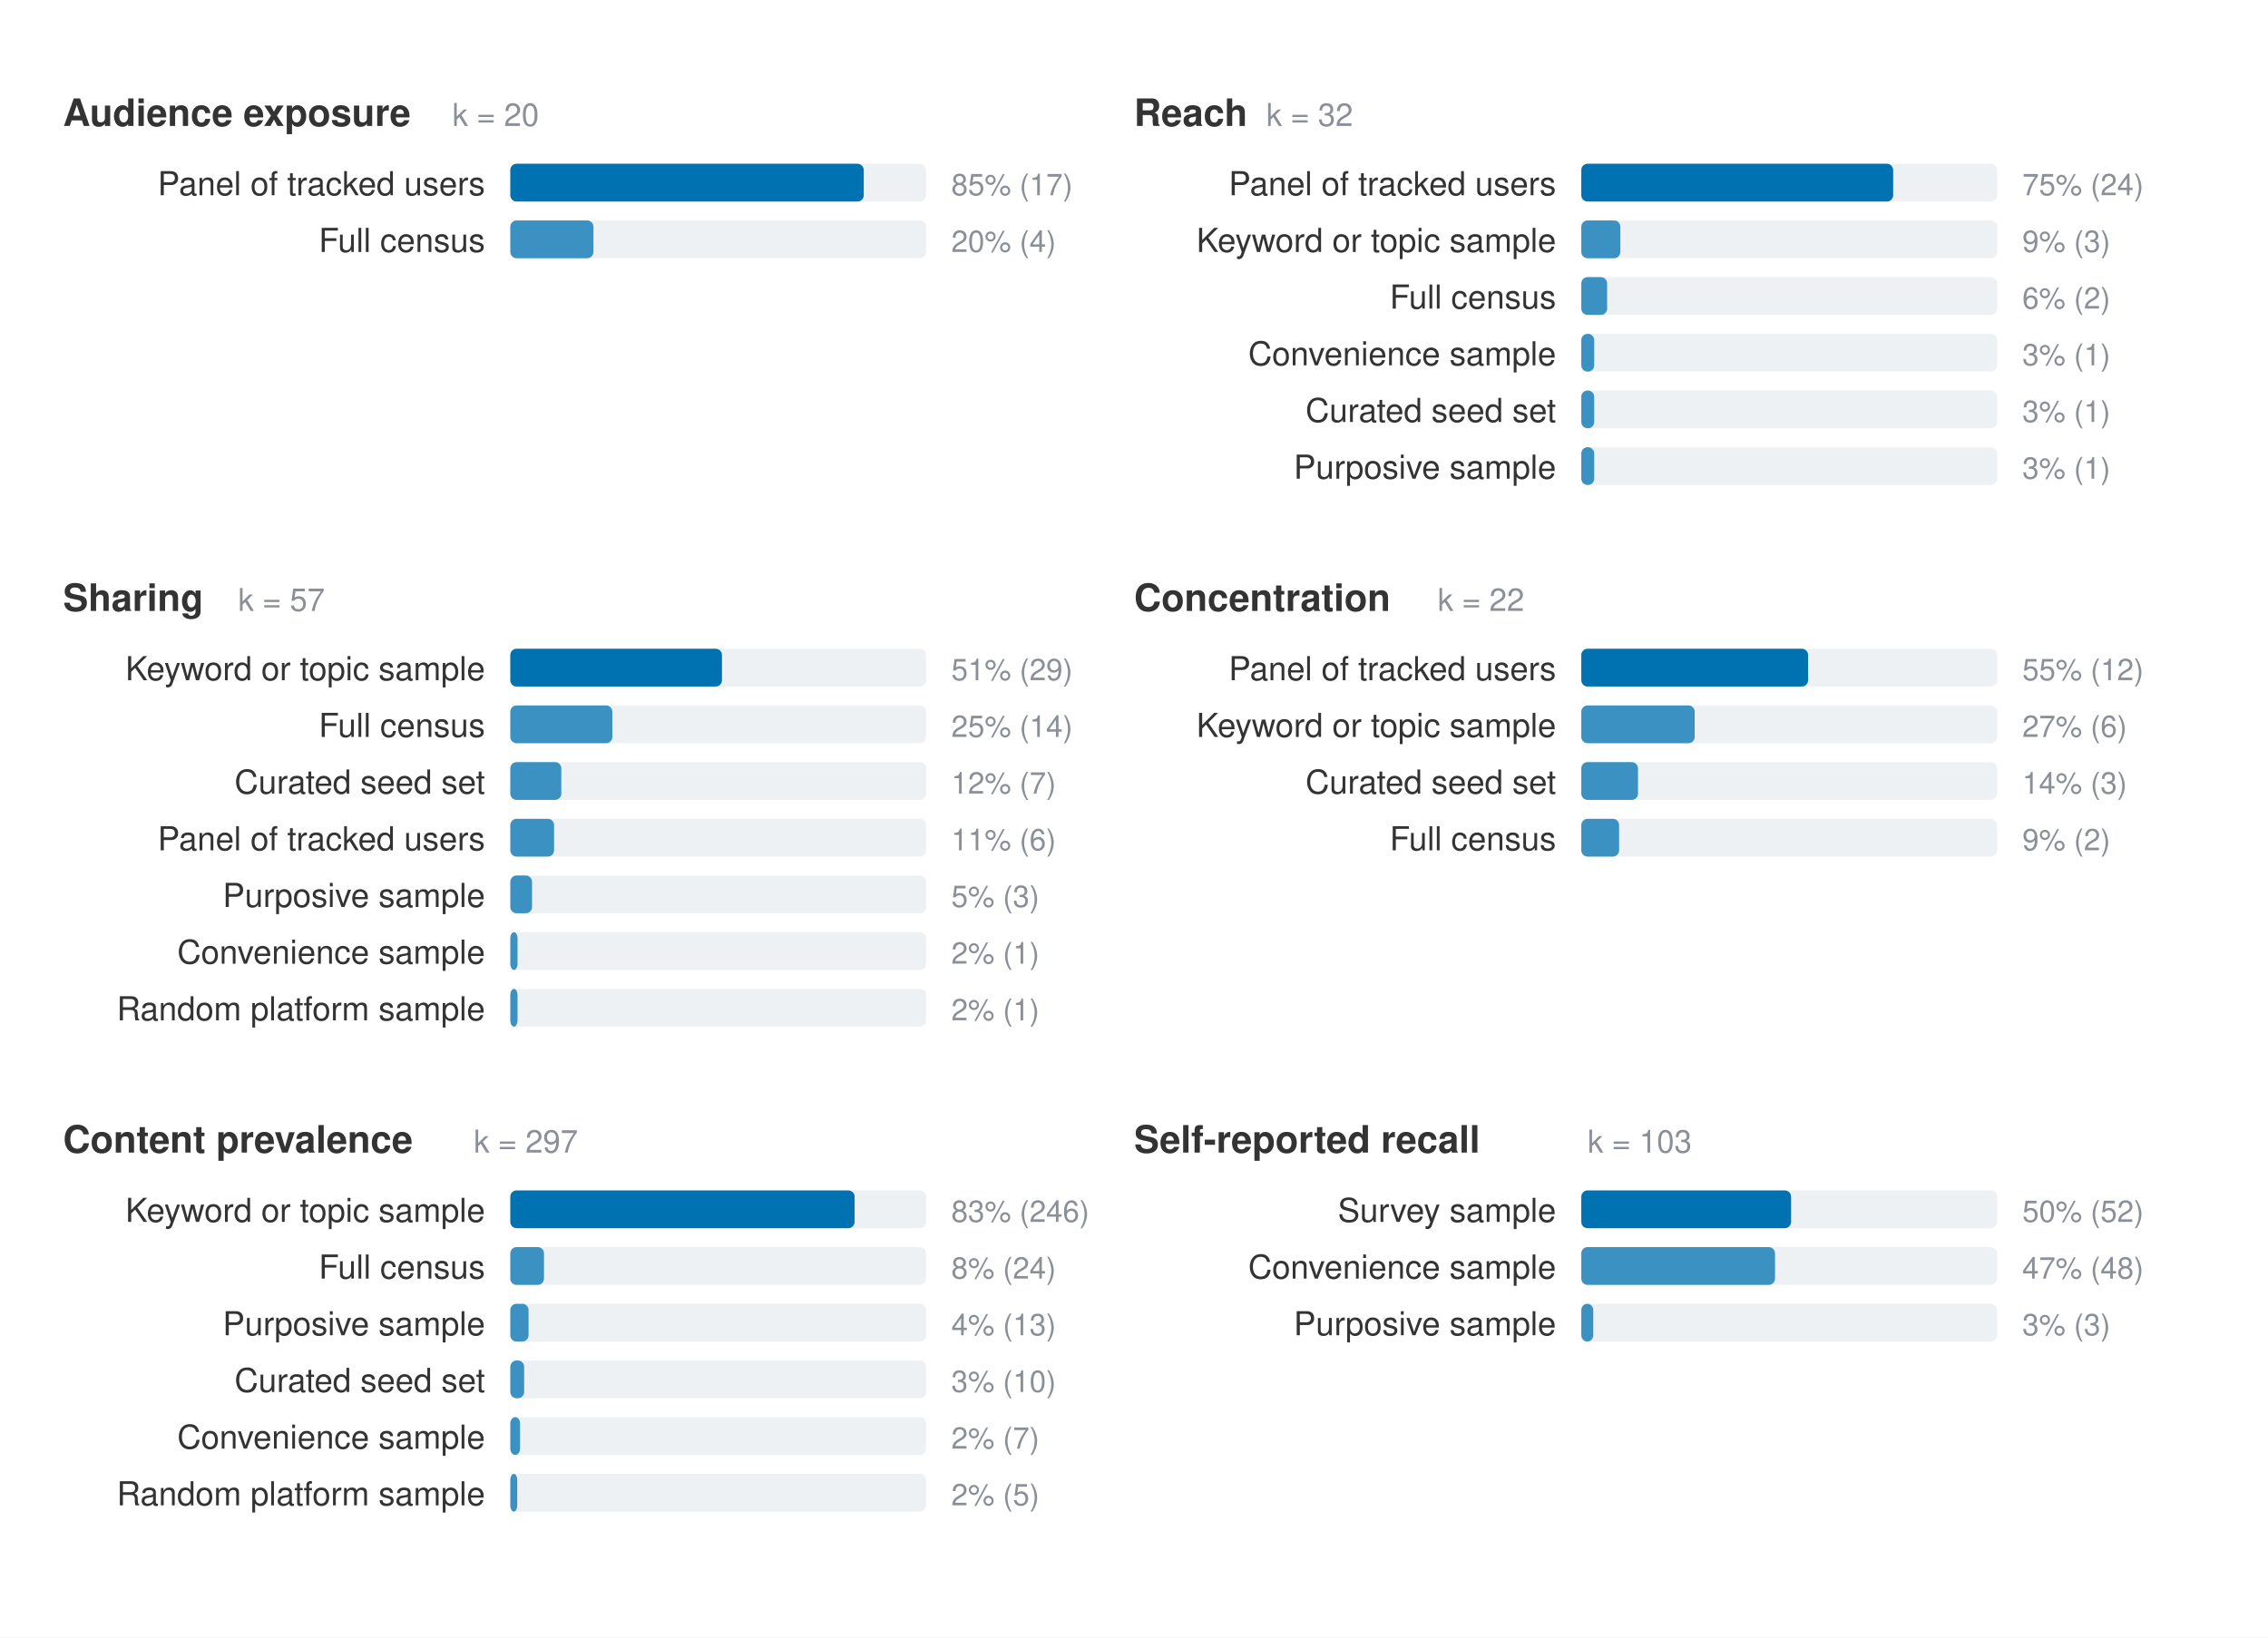
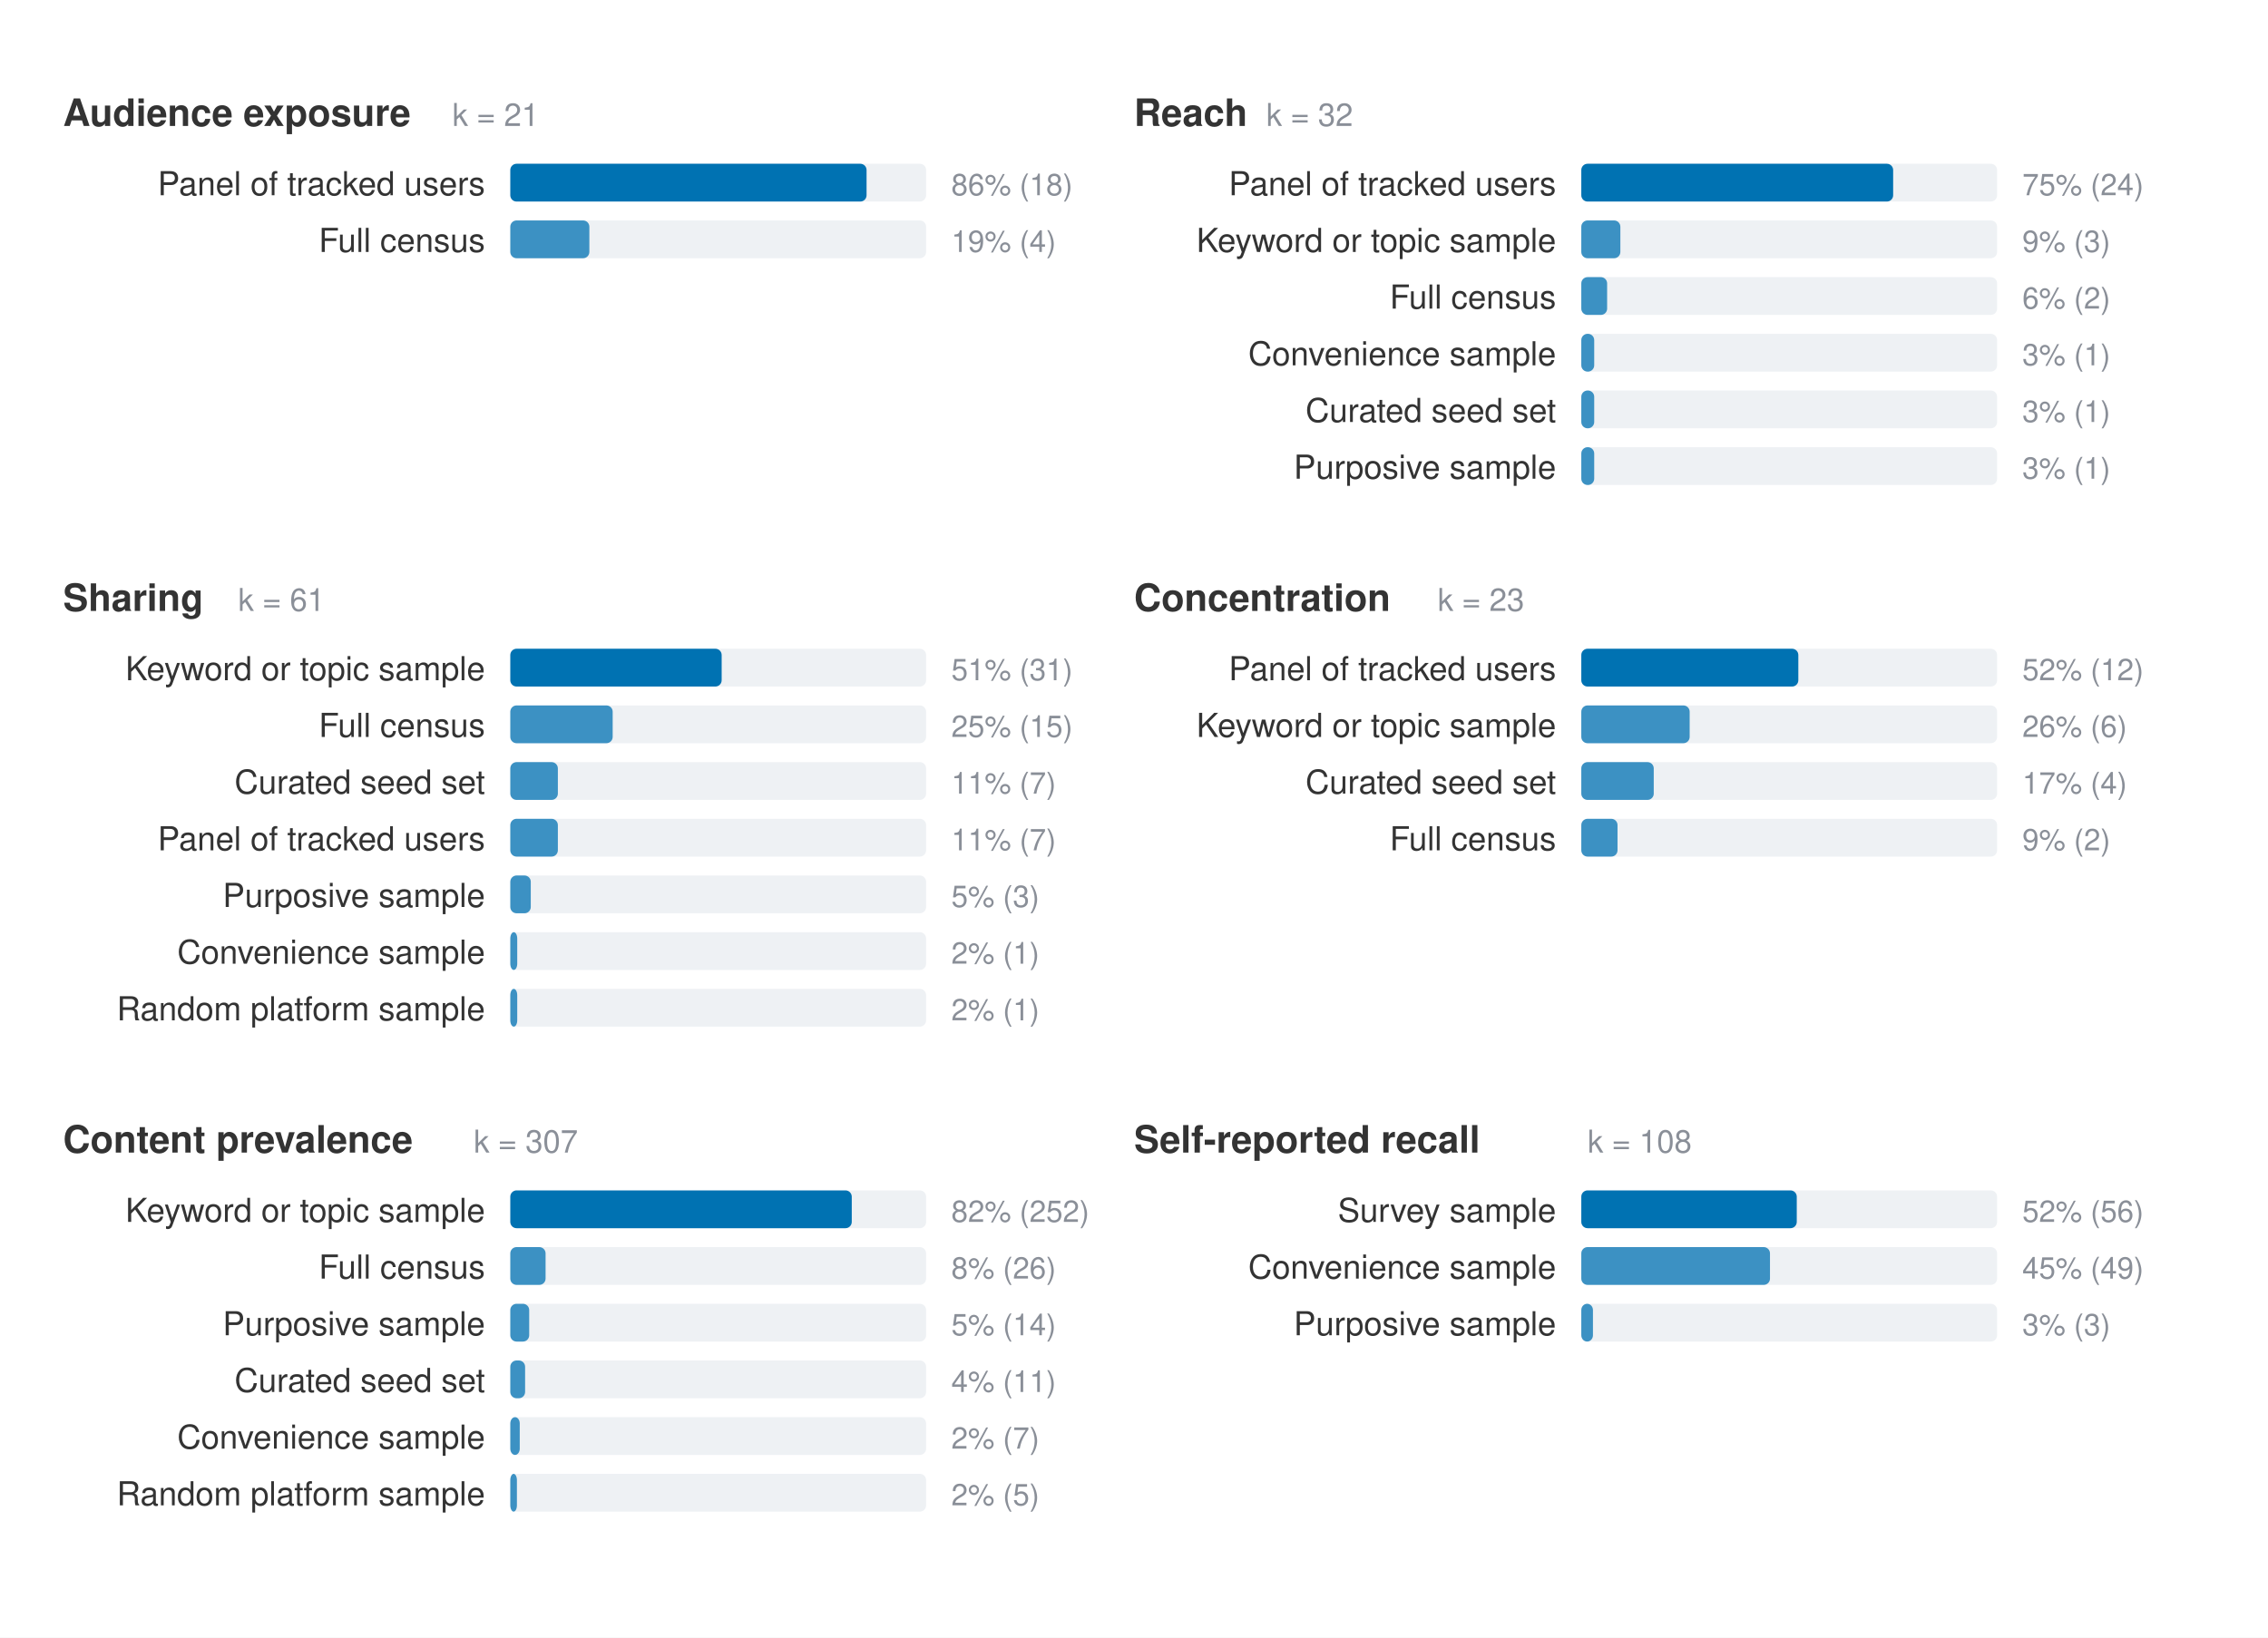
<svg xmlns="http://www.w3.org/2000/svg" width="720" height="520" font-family="Helvetica,Arial,sans-serif">
  <rect width="720" height="520" fill="#fff" />
  <text x="20" y="40" font-size="12" font-weight="bold" fill="#333333">Audience exposure</text>
-   <text x="143.6" y="40" font-size="10" fill="#8a8f98">k = 20</text>
+   <text x="143.6" y="40" font-size="10" fill="#8a8f98">k = 21</text>
  <text x="154" y="62" font-size="10.5" text-anchor="end" fill="#333333">Panel of tracked users</text>
  <rect x="162" y="52" width="132" height="12" fill="#eef1f4" rx="2" />
-   <rect x="162" y="52" width="112.2" height="12" fill="#0072B2" rx="2" fill-opacity="1" />
-   <text x="302" y="62" font-size="9.5" fill="#8a8f98">85% (17)</text>
+   <rect x="162" y="52" width="113.1" height="12" fill="#0072B2" rx="2" fill-opacity="1" />
+   <text x="302" y="62" font-size="9.5" fill="#8a8f98">86% (18)</text>
  <text x="154" y="80" font-size="10.5" text-anchor="end" fill="#333333">Full census</text>
  <rect x="162" y="70" width="132" height="12" fill="#eef1f4" rx="2" />
-   <rect x="162" y="70" width="26.4" height="12" fill="#0072B2" rx="2" fill-opacity="0.75" />
-   <text x="302" y="80" font-size="9.5" fill="#8a8f98">20% (4)</text>
+   <rect x="162" y="70" width="25.1" height="12" fill="#0072B2" rx="2" fill-opacity="0.75" />
+   <text x="302" y="80" font-size="9.5" fill="#8a8f98">19% (4)</text>
  <text x="360" y="40" font-size="12" font-weight="bold" fill="#333333">Reach</text>
  <text x="402.0" y="40" font-size="10" fill="#8a8f98">k = 32</text>
  <text x="494" y="62" font-size="10.5" text-anchor="end" fill="#333333">Panel of tracked users</text>
  <rect x="502" y="52" width="132" height="12" fill="#eef1f4" rx="2" />
  <rect x="502" y="52" width="99.0" height="12" fill="#0072B2" rx="2" fill-opacity="1" />
  <text x="642" y="62" font-size="9.5" fill="#8a8f98">75% (24)</text>
  <text x="494" y="80" font-size="10.5" text-anchor="end" fill="#333333">Keyword or topic sample</text>
  <rect x="502" y="70" width="132" height="12" fill="#eef1f4" rx="2" />
  <rect x="502" y="70" width="12.4" height="12" fill="#0072B2" rx="2" fill-opacity="0.75" />
  <text x="642" y="80" font-size="9.5" fill="#8a8f98">9% (3)</text>
  <text x="494" y="98" font-size="10.5" text-anchor="end" fill="#333333">Full census</text>
  <rect x="502" y="88" width="132" height="12" fill="#eef1f4" rx="2" />
  <rect x="502" y="88" width="8.2" height="12" fill="#0072B2" rx="2" fill-opacity="0.75" />
  <text x="642" y="98" font-size="9.5" fill="#8a8f98">6% (2)</text>
  <text x="494" y="116" font-size="10.5" text-anchor="end" fill="#333333">Convenience sample</text>
  <rect x="502" y="106" width="132" height="12" fill="#eef1f4" rx="2" />
  <rect x="502" y="106" width="4.1" height="12" fill="#0072B2" rx="2" fill-opacity="0.75" />
  <text x="642" y="116" font-size="9.5" fill="#8a8f98">3% (1)</text>
  <text x="494" y="134" font-size="10.5" text-anchor="end" fill="#333333">Curated seed set</text>
  <rect x="502" y="124" width="132" height="12" fill="#eef1f4" rx="2" />
  <rect x="502" y="124" width="4.1" height="12" fill="#0072B2" rx="2" fill-opacity="0.75" />
  <text x="642" y="134" font-size="9.5" fill="#8a8f98">3% (1)</text>
  <text x="494" y="152" font-size="10.5" text-anchor="end" fill="#333333">Purposive sample</text>
  <rect x="502" y="142" width="132" height="12" fill="#eef1f4" rx="2" />
  <rect x="502" y="142" width="4.1" height="12" fill="#0072B2" rx="2" fill-opacity="0.75" />
  <text x="642" y="152" font-size="9.5" fill="#8a8f98">3% (1)</text>
  <text x="20" y="194" font-size="12" font-weight="bold" fill="#333333">Sharing</text>
-   <text x="75.6" y="194" font-size="10" fill="#8a8f98">k = 57</text>
+   <text x="75.6" y="194" font-size="10" fill="#8a8f98">k = 61</text>
  <text x="154" y="216" font-size="10.5" text-anchor="end" fill="#333333">Keyword or topic sample</text>
  <rect x="162" y="206" width="132" height="12" fill="#eef1f4" rx="2" />
-   <rect x="162" y="206" width="67.2" height="12" fill="#0072B2" rx="2" fill-opacity="1" />
-   <text x="302" y="216" font-size="9.5" fill="#8a8f98">51% (29)</text>
+   <rect x="162" y="206" width="67.1" height="12" fill="#0072B2" rx="2" fill-opacity="1" />
+   <text x="302" y="216" font-size="9.5" fill="#8a8f98">51% (31)</text>
  <text x="154" y="234" font-size="10.5" text-anchor="end" fill="#333333">Full census</text>
  <rect x="162" y="224" width="132" height="12" fill="#eef1f4" rx="2" />
-   <rect x="162" y="224" width="32.4" height="12" fill="#0072B2" rx="2" fill-opacity="0.75" />
-   <text x="302" y="234" font-size="9.5" fill="#8a8f98">25% (14)</text>
+   <rect x="162" y="224" width="32.5" height="12" fill="#0072B2" rx="2" fill-opacity="0.75" />
+   <text x="302" y="234" font-size="9.5" fill="#8a8f98">25% (15)</text>
  <text x="154" y="252" font-size="10.5" text-anchor="end" fill="#333333">Curated seed set</text>
  <rect x="162" y="242" width="132" height="12" fill="#eef1f4" rx="2" />
-   <rect x="162" y="242" width="16.2" height="12" fill="#0072B2" rx="2" fill-opacity="0.75" />
-   <text x="302" y="252" font-size="9.5" fill="#8a8f98">12% (7)</text>
+   <rect x="162" y="242" width="15.1" height="12" fill="#0072B2" rx="2" fill-opacity="0.75" />
+   <text x="302" y="252" font-size="9.5" fill="#8a8f98">11% (7)</text>
  <text x="154" y="270" font-size="10.5" text-anchor="end" fill="#333333">Panel of tracked users</text>
  <rect x="162" y="260" width="132" height="12" fill="#eef1f4" rx="2" />
-   <rect x="162" y="260" width="13.9" height="12" fill="#0072B2" rx="2" fill-opacity="0.75" />
-   <text x="302" y="270" font-size="9.5" fill="#8a8f98">11% (6)</text>
+   <rect x="162" y="260" width="15.1" height="12" fill="#0072B2" rx="2" fill-opacity="0.75" />
+   <text x="302" y="270" font-size="9.5" fill="#8a8f98">11% (7)</text>
  <text x="154" y="288" font-size="10.5" text-anchor="end" fill="#333333">Purposive sample</text>
  <rect x="162" y="278" width="132" height="12" fill="#eef1f4" rx="2" />
-   <rect x="162" y="278" width="6.9" height="12" fill="#0072B2" rx="2" fill-opacity="0.75" />
+   <rect x="162" y="278" width="6.5" height="12" fill="#0072B2" rx="2" fill-opacity="0.75" />
  <text x="302" y="288" font-size="9.5" fill="#8a8f98">5% (3)</text>
  <text x="154" y="306" font-size="10.5" text-anchor="end" fill="#333333">Convenience sample</text>
  <rect x="162" y="296" width="132" height="12" fill="#eef1f4" rx="2" />
-   <rect x="162" y="296" width="2.3" height="12" fill="#0072B2" rx="2" fill-opacity="0.75" />
+   <rect x="162" y="296" width="2.2" height="12" fill="#0072B2" rx="2" fill-opacity="0.75" />
  <text x="302" y="306" font-size="9.5" fill="#8a8f98">2% (1)</text>
  <text x="154" y="324" font-size="10.5" text-anchor="end" fill="#333333">Random platform sample</text>
  <rect x="162" y="314" width="132" height="12" fill="#eef1f4" rx="2" />
-   <rect x="162" y="314" width="2.3" height="12" fill="#0072B2" rx="2" fill-opacity="0.75" />
+   <rect x="162" y="314" width="2.2" height="12" fill="#0072B2" rx="2" fill-opacity="0.75" />
  <text x="302" y="324" font-size="9.5" fill="#8a8f98">2% (1)</text>
  <text x="360" y="194" font-size="12" font-weight="bold" fill="#333333">Concentration</text>
-   <text x="456.4" y="194" font-size="10" fill="#8a8f98">k = 22</text>
+   <text x="456.4" y="194" font-size="10" fill="#8a8f98">k = 23</text>
  <text x="494" y="216" font-size="10.5" text-anchor="end" fill="#333333">Panel of tracked users</text>
  <rect x="502" y="206" width="132" height="12" fill="#eef1f4" rx="2" />
-   <rect x="502" y="206" width="72.0" height="12" fill="#0072B2" rx="2" fill-opacity="1" />
-   <text x="642" y="216" font-size="9.5" fill="#8a8f98">55% (12)</text>
+   <rect x="502" y="206" width="68.9" height="12" fill="#0072B2" rx="2" fill-opacity="1" />
+   <text x="642" y="216" font-size="9.5" fill="#8a8f98">52% (12)</text>
  <text x="494" y="234" font-size="10.5" text-anchor="end" fill="#333333">Keyword or topic sample</text>
  <rect x="502" y="224" width="132" height="12" fill="#eef1f4" rx="2" />
-   <rect x="502" y="224" width="36.0" height="12" fill="#0072B2" rx="2" fill-opacity="0.75" />
-   <text x="642" y="234" font-size="9.5" fill="#8a8f98">27% (6)</text>
+   <rect x="502" y="224" width="34.4" height="12" fill="#0072B2" rx="2" fill-opacity="0.75" />
+   <text x="642" y="234" font-size="9.5" fill="#8a8f98">26% (6)</text>
  <text x="494" y="252" font-size="10.5" text-anchor="end" fill="#333333">Curated seed set</text>
  <rect x="502" y="242" width="132" height="12" fill="#eef1f4" rx="2" />
-   <rect x="502" y="242" width="18.0" height="12" fill="#0072B2" rx="2" fill-opacity="0.75" />
-   <text x="642" y="252" font-size="9.5" fill="#8a8f98">14% (3)</text>
+   <rect x="502" y="242" width="23.0" height="12" fill="#0072B2" rx="2" fill-opacity="0.75" />
+   <text x="642" y="252" font-size="9.5" fill="#8a8f98">17% (4)</text>
  <text x="494" y="270" font-size="10.5" text-anchor="end" fill="#333333">Full census</text>
  <rect x="502" y="260" width="132" height="12" fill="#eef1f4" rx="2" />
-   <rect x="502" y="260" width="12.0" height="12" fill="#0072B2" rx="2" fill-opacity="0.75" />
+   <rect x="502" y="260" width="11.5" height="12" fill="#0072B2" rx="2" fill-opacity="0.75" />
  <text x="642" y="270" font-size="9.5" fill="#8a8f98">9% (2)</text>
  <text x="20" y="366" font-size="12" font-weight="bold" fill="#333333">Content prevalence</text>
-   <text x="150.4" y="366" font-size="10" fill="#8a8f98">k = 297</text>
+   <text x="150.4" y="366" font-size="10" fill="#8a8f98">k = 307</text>
  <text x="154" y="388" font-size="10.5" text-anchor="end" fill="#333333">Keyword or topic sample</text>
  <rect x="162" y="378" width="132" height="12" fill="#eef1f4" rx="2" />
-   <rect x="162" y="378" width="109.3" height="12" fill="#0072B2" rx="2" fill-opacity="1" />
-   <text x="302" y="388" font-size="9.5" fill="#8a8f98">83% (246)</text>
+   <rect x="162" y="378" width="108.4" height="12" fill="#0072B2" rx="2" fill-opacity="1" />
+   <text x="302" y="388" font-size="9.5" fill="#8a8f98">82% (252)</text>
  <text x="154" y="406" font-size="10.5" text-anchor="end" fill="#333333">Full census</text>
  <rect x="162" y="396" width="132" height="12" fill="#eef1f4" rx="2" />
-   <rect x="162" y="396" width="10.7" height="12" fill="#0072B2" rx="2" fill-opacity="0.75" />
-   <text x="302" y="406" font-size="9.5" fill="#8a8f98">8% (24)</text>
+   <rect x="162" y="396" width="11.2" height="12" fill="#0072B2" rx="2" fill-opacity="0.75" />
+   <text x="302" y="406" font-size="9.5" fill="#8a8f98">8% (26)</text>
  <text x="154" y="424" font-size="10.5" text-anchor="end" fill="#333333">Purposive sample</text>
  <rect x="162" y="414" width="132" height="12" fill="#eef1f4" rx="2" />
-   <rect x="162" y="414" width="5.8" height="12" fill="#0072B2" rx="2" fill-opacity="0.75" />
-   <text x="302" y="424" font-size="9.5" fill="#8a8f98">4% (13)</text>
+   <rect x="162" y="414" width="6.0" height="12" fill="#0072B2" rx="2" fill-opacity="0.75" />
+   <text x="302" y="424" font-size="9.5" fill="#8a8f98">5% (14)</text>
  <text x="154" y="442" font-size="10.5" text-anchor="end" fill="#333333">Curated seed set</text>
  <rect x="162" y="432" width="132" height="12" fill="#eef1f4" rx="2" />
-   <rect x="162" y="432" width="4.4" height="12" fill="#0072B2" rx="2" fill-opacity="0.75" />
-   <text x="302" y="442" font-size="9.5" fill="#8a8f98">3% (10)</text>
+   <rect x="162" y="432" width="4.7" height="12" fill="#0072B2" rx="2" fill-opacity="0.75" />
+   <text x="302" y="442" font-size="9.5" fill="#8a8f98">4% (11)</text>
  <text x="154" y="460" font-size="10.5" text-anchor="end" fill="#333333">Convenience sample</text>
  <rect x="162" y="450" width="132" height="12" fill="#eef1f4" rx="2" />
-   <rect x="162" y="450" width="3.1" height="12" fill="#0072B2" rx="2" fill-opacity="0.75" />
+   <rect x="162" y="450" width="3.0" height="12" fill="#0072B2" rx="2" fill-opacity="0.75" />
  <text x="302" y="460" font-size="9.5" fill="#8a8f98">2% (7)</text>
  <text x="154" y="478" font-size="10.5" text-anchor="end" fill="#333333">Random platform sample</text>
  <rect x="162" y="468" width="132" height="12" fill="#eef1f4" rx="2" />
-   <rect x="162" y="468" width="2.2" height="12" fill="#0072B2" rx="2" fill-opacity="0.75" />
+   <rect x="162" y="468" width="2.1" height="12" fill="#0072B2" rx="2" fill-opacity="0.75" />
  <text x="302" y="478" font-size="9.5" fill="#8a8f98">2% (5)</text>
  <text x="360" y="366" font-size="12" font-weight="bold" fill="#333333">Self-reported recall</text>
-   <text x="504.0" y="366" font-size="10" fill="#8a8f98">k = 103</text>
+   <text x="504.0" y="366" font-size="10" fill="#8a8f98">k = 108</text>
  <text x="494" y="388" font-size="10.5" text-anchor="end" fill="#333333">Survey sample</text>
  <rect x="502" y="378" width="132" height="12" fill="#eef1f4" rx="2" />
-   <rect x="502" y="378" width="66.6" height="12" fill="#0072B2" rx="2" fill-opacity="1" />
-   <text x="642" y="388" font-size="9.5" fill="#8a8f98">50% (52)</text>
+   <rect x="502" y="378" width="68.4" height="12" fill="#0072B2" rx="2" fill-opacity="1" />
+   <text x="642" y="388" font-size="9.5" fill="#8a8f98">52% (56)</text>
  <text x="494" y="406" font-size="10.5" text-anchor="end" fill="#333333">Convenience sample</text>
  <rect x="502" y="396" width="132" height="12" fill="#eef1f4" rx="2" />
-   <rect x="502" y="396" width="61.5" height="12" fill="#0072B2" rx="2" fill-opacity="0.75" />
-   <text x="642" y="406" font-size="9.5" fill="#8a8f98">47% (48)</text>
+   <rect x="502" y="396" width="59.9" height="12" fill="#0072B2" rx="2" fill-opacity="0.75" />
+   <text x="642" y="406" font-size="9.5" fill="#8a8f98">45% (49)</text>
  <text x="494" y="424" font-size="10.5" text-anchor="end" fill="#333333">Purposive sample</text>
  <rect x="502" y="414" width="132" height="12" fill="#eef1f4" rx="2" />
-   <rect x="502" y="414" width="3.8" height="12" fill="#0072B2" rx="2" fill-opacity="0.75" />
+   <rect x="502" y="414" width="3.7" height="12" fill="#0072B2" rx="2" fill-opacity="0.75" />
  <text x="642" y="424" font-size="9.5" fill="#8a8f98">3% (3)</text>
</svg>
